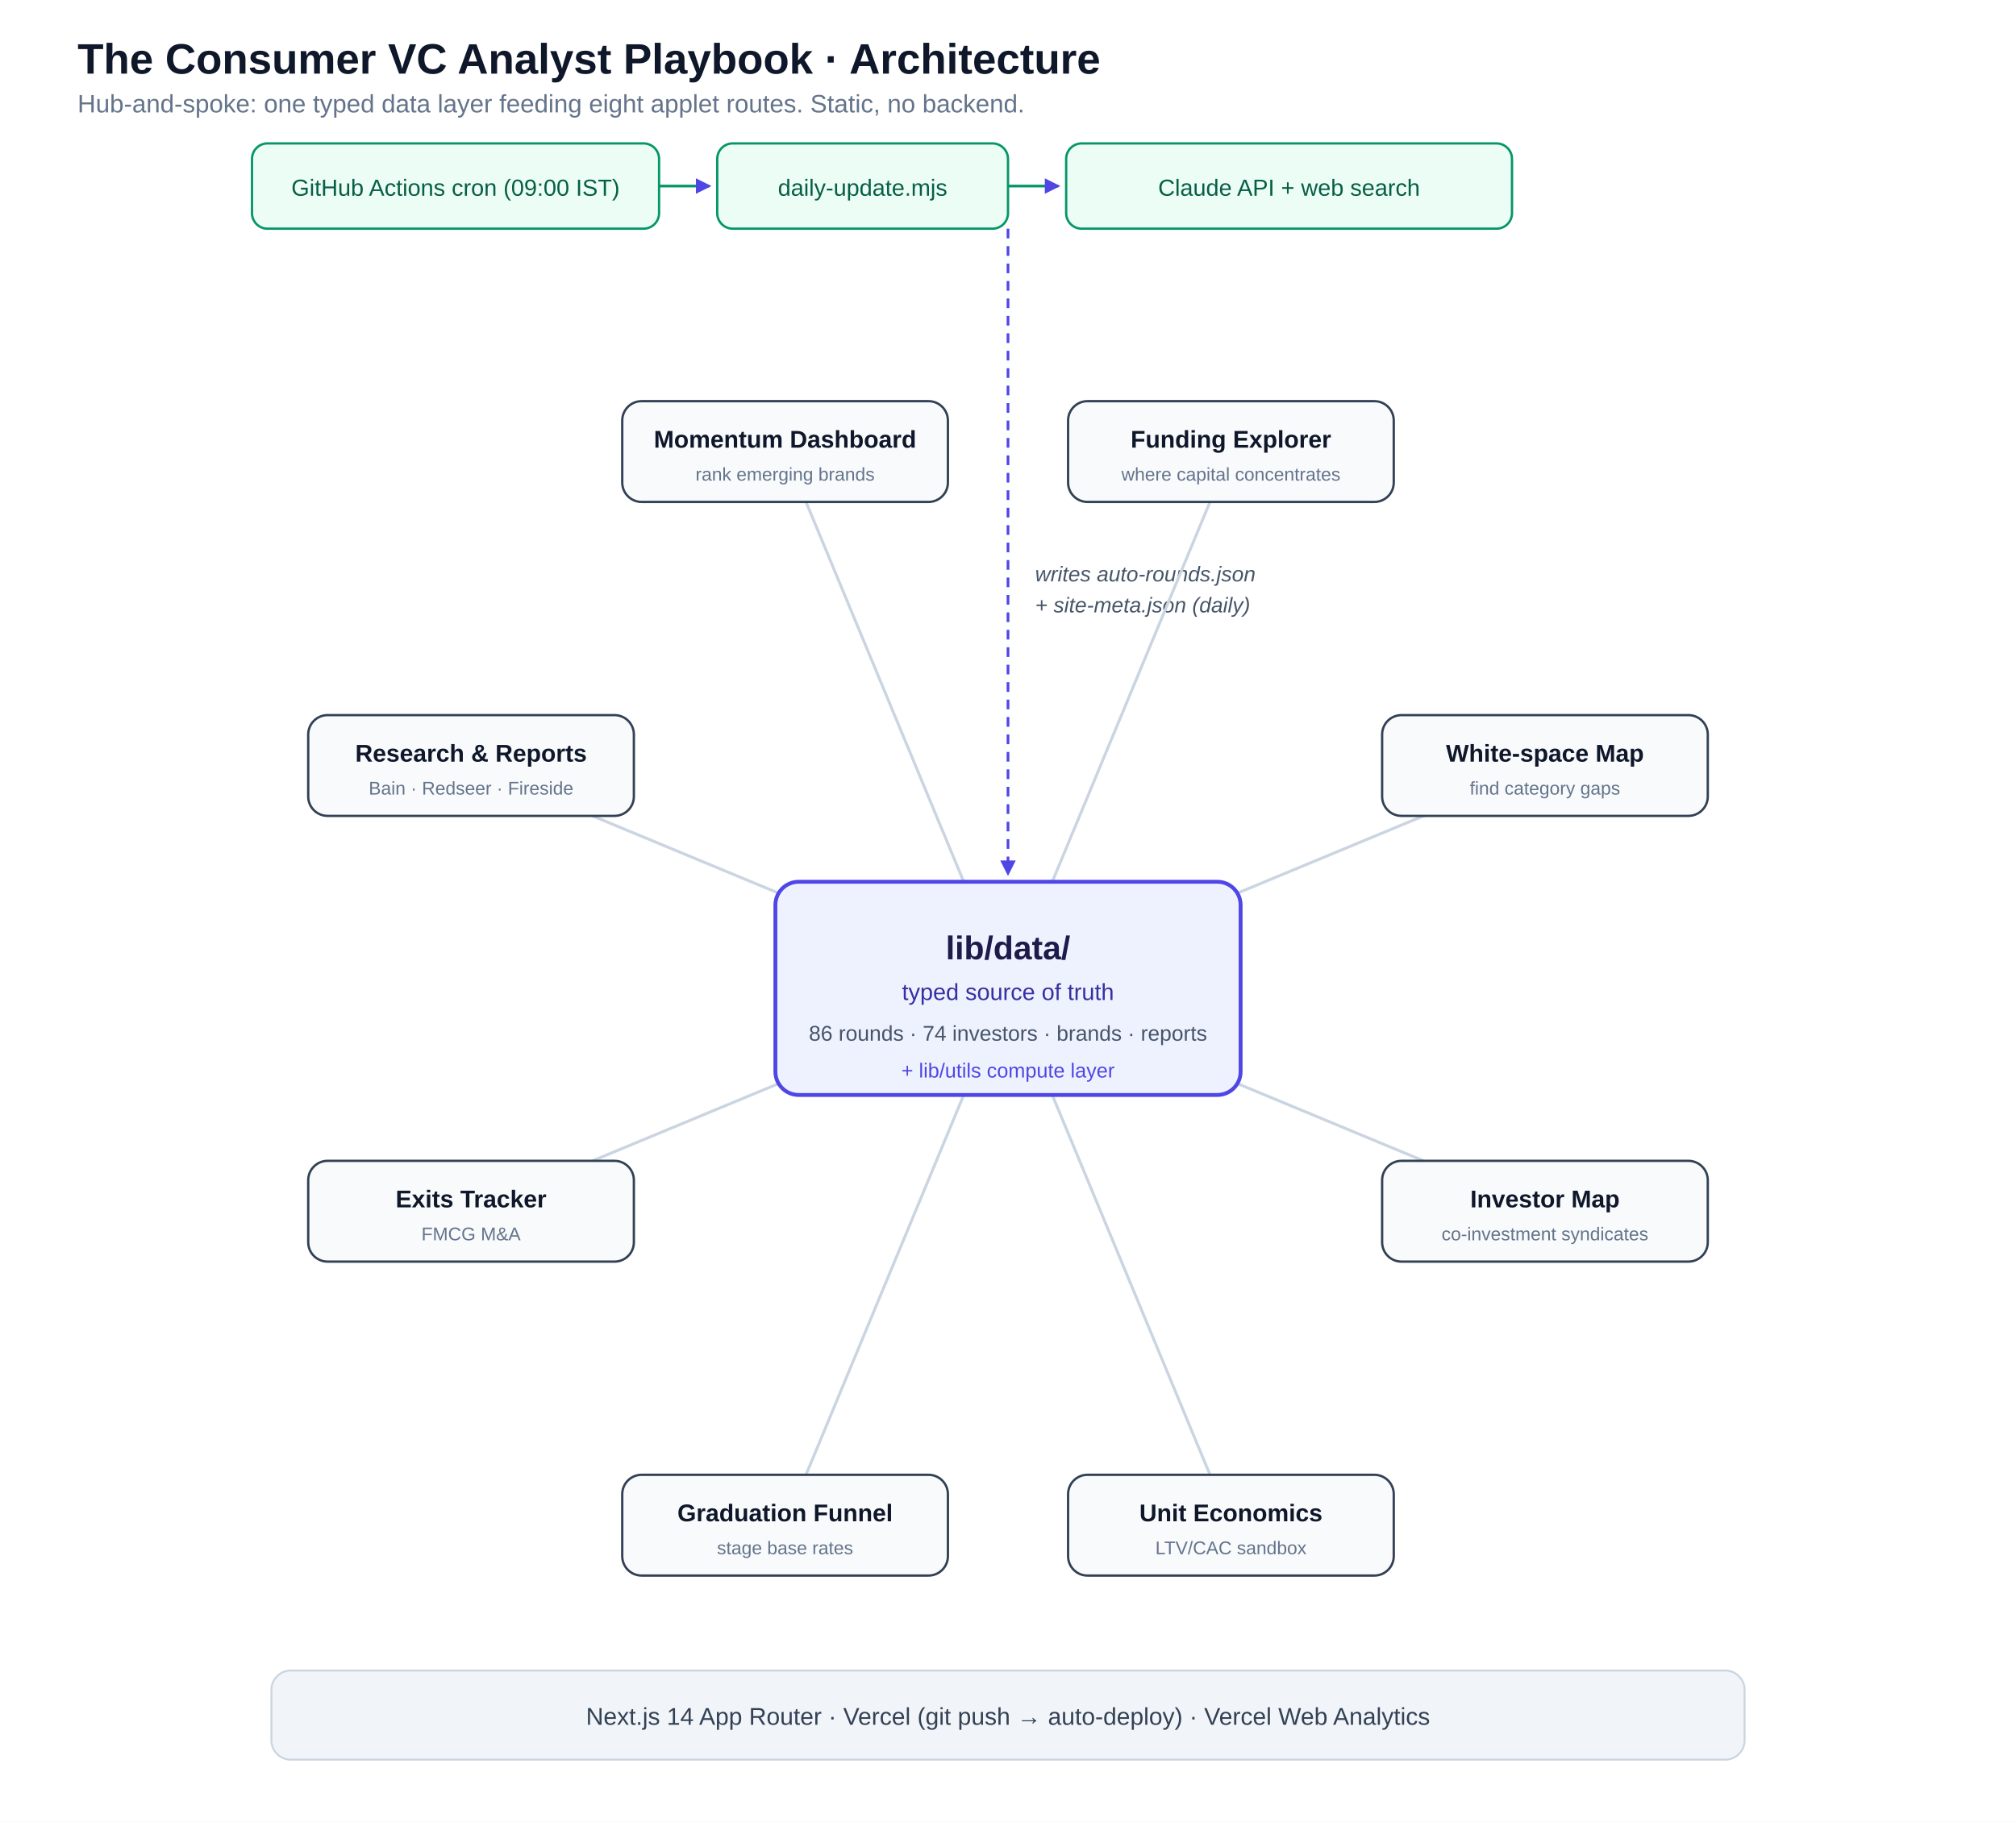
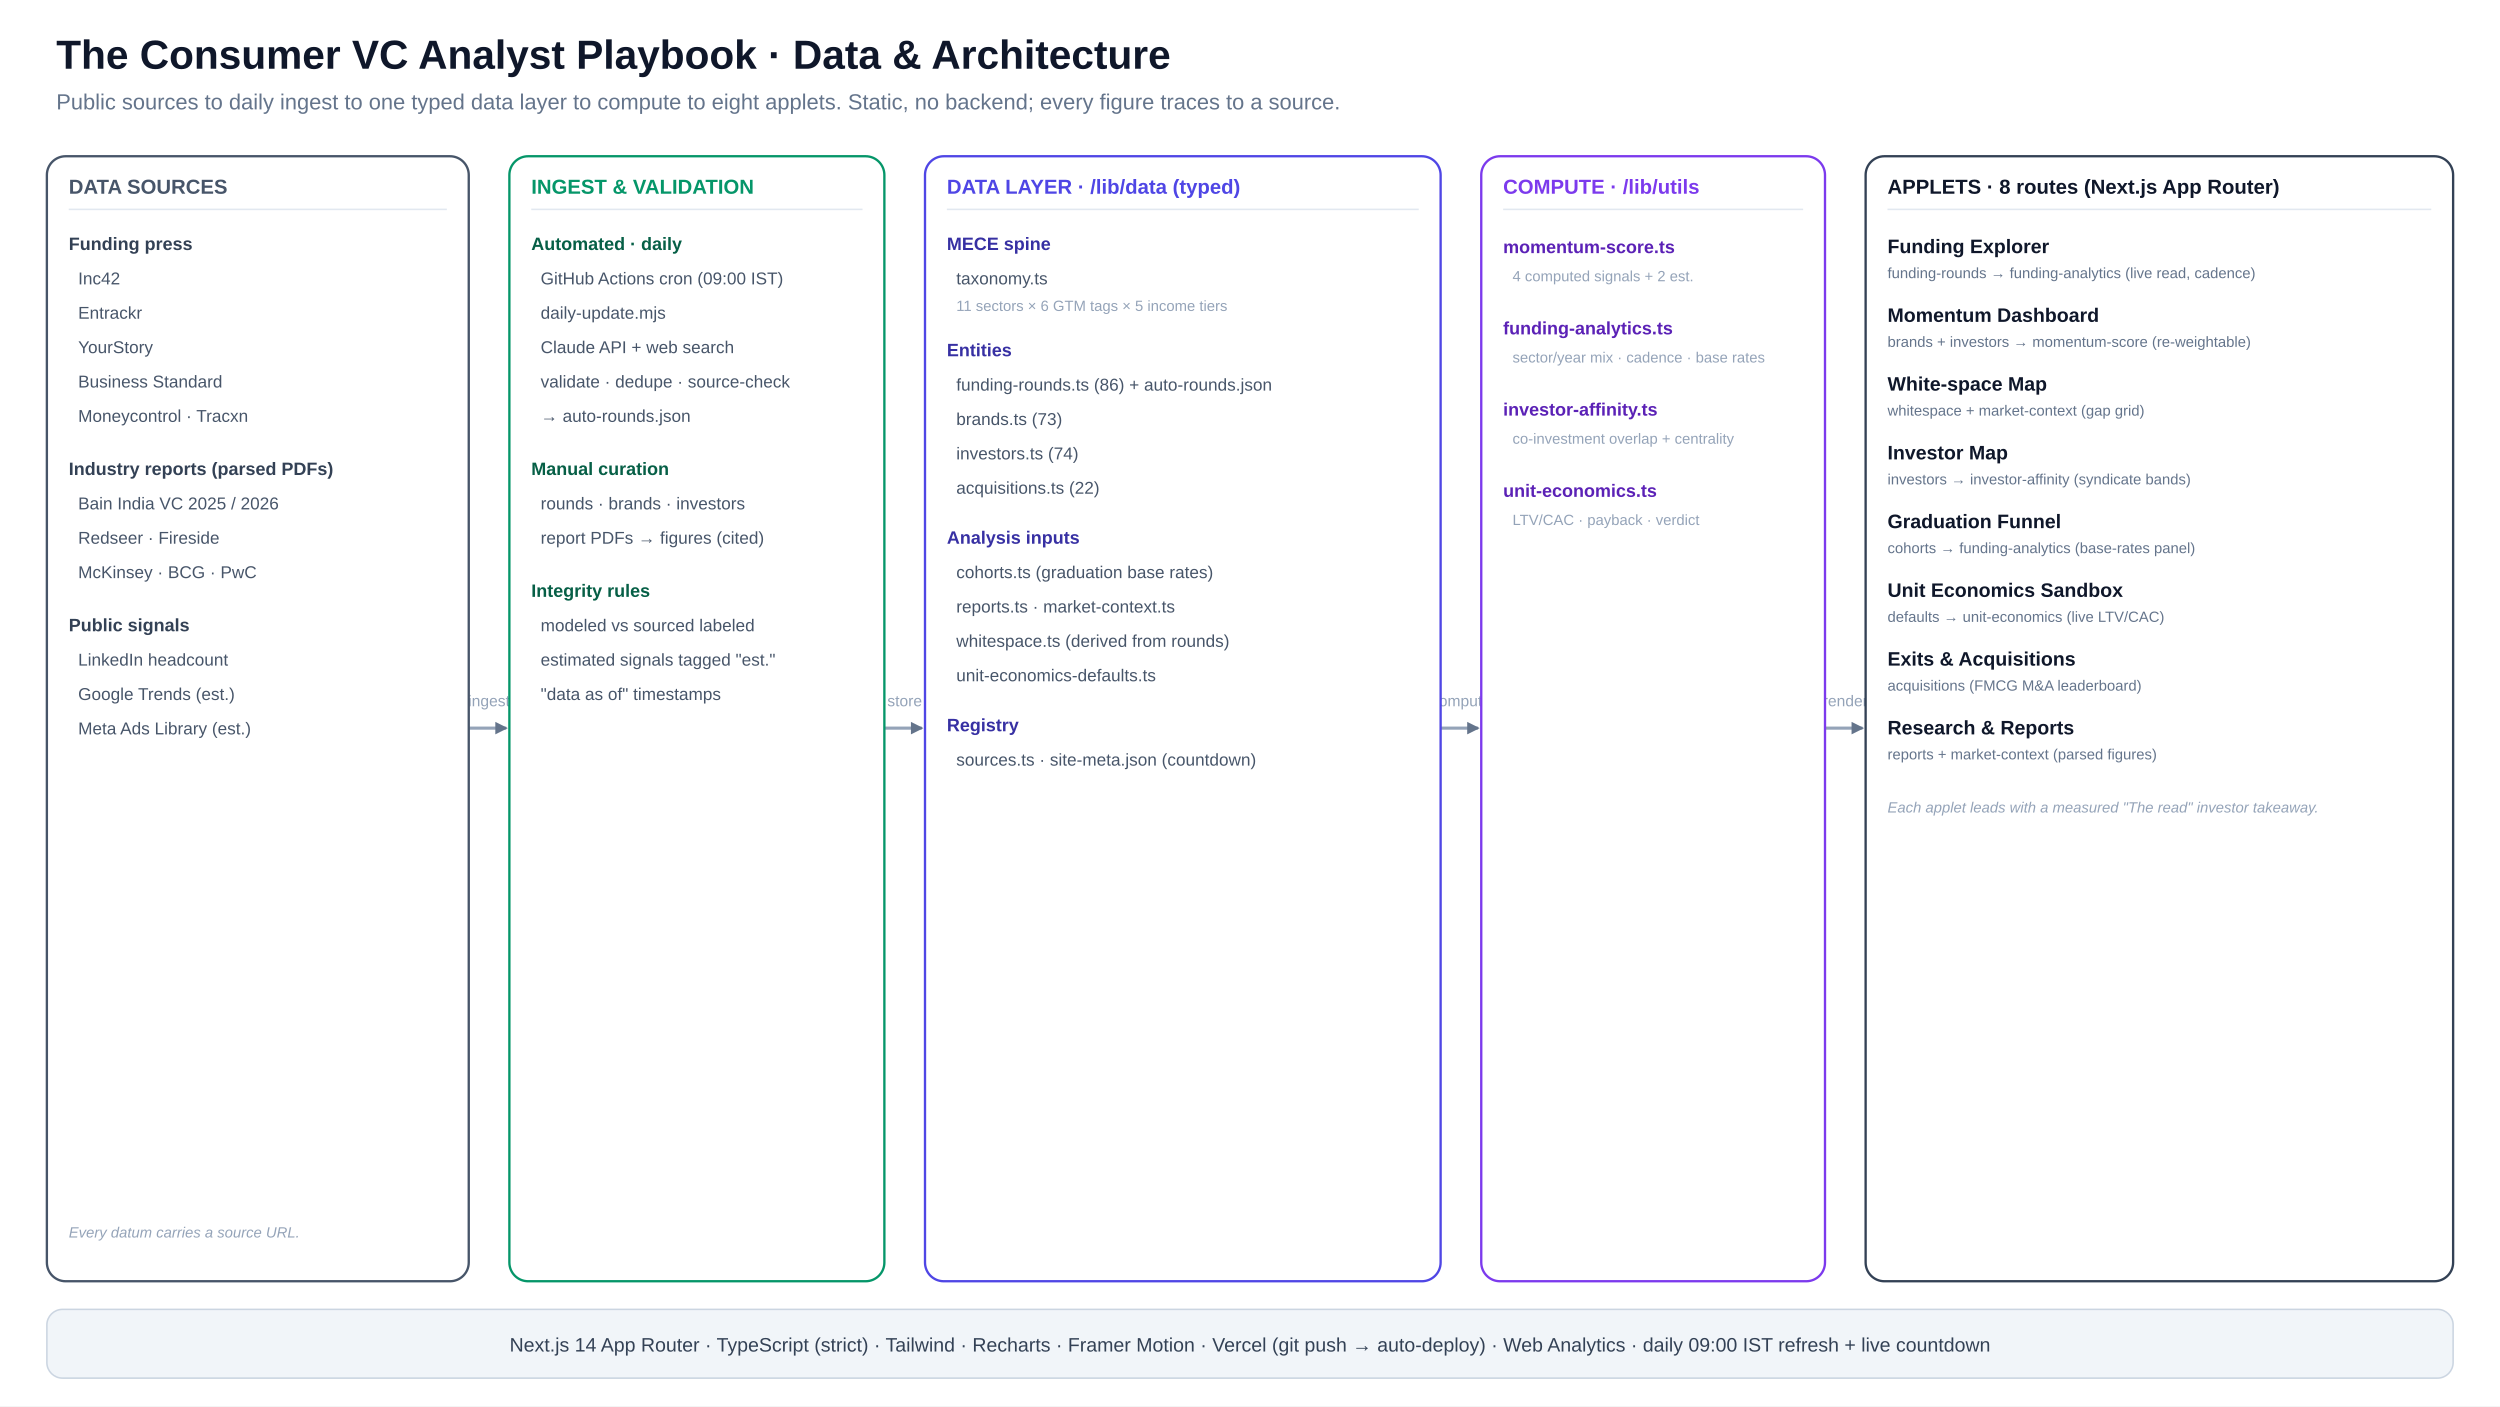
- <svg xmlns="http://www.w3.org/2000/svg" viewBox="0 0 1040 940" font-family="'Segoe UI', Arial, sans-serif">
+ <svg xmlns="http://www.w3.org/2000/svg" viewBox="0 0 1600 900" font-family="'Segoe UI', Arial, sans-serif">
  <defs>
-     <marker id="arrow" markerWidth="9" markerHeight="9" refX="7" refY="4" orient="auto" markerUnits="userSpaceOnUse">
-       <path d="M0,0 L8,4 L0,8 z" fill="#4f46e5" />
+     <marker id="flow" markerWidth="10" markerHeight="10" refX="7" refY="4" orient="auto" markerUnits="userSpaceOnUse">
+       <path d="M0,0 L8,4 L0,8 z" fill="#64748b" />
    </marker>
  </defs>
-   <rect x="0" y="0" width="1040" height="940" fill="#ffffff" />
-   <text x="40" y="38" font-size="22" font-weight="700" fill="#0f172a">The Consumer VC Analyst Playbook · Architecture</text>
-   <text x="40" y="58" font-size="13" fill="#64748b">Hub-and-spoke: one typed data layer feeding eight applet routes. Static, no backend.</text>
+   <rect x="0" y="0" width="1600" height="900" fill="#ffffff" />
+   <text x="36" y="44" font-size="26" font-weight="700" fill="#0f172a">The Consumer VC Analyst Playbook · Data &amp; Architecture</text>
+   <text x="36" y="70" font-size="14" fill="#64748b">Public sources to daily ingest to one typed data layer to compute to eight applets. Static, no backend; every figure traces to a source.</text>
  <g>
-     <rect x="130" y="74" width="210" height="44" rx="8" fill="#ecfdf5" stroke="#059669" stroke-width="1.2" />
-     <text x="235" y="101" font-size="12" fill="#065f46" text-anchor="middle">GitHub Actions cron (09:00 IST)</text>
-     <rect x="370" y="74" width="150" height="44" rx="8" fill="#ecfdf5" stroke="#059669" stroke-width="1.2" />
-     <text x="445" y="101" font-size="12" fill="#065f46" text-anchor="middle">daily-update.mjs</text>
-     <rect x="550" y="74" width="230" height="44" rx="8" fill="#ecfdf5" stroke="#059669" stroke-width="1.2" />
-     <text x="665" y="101" font-size="12" fill="#065f46" text-anchor="middle">Claude API + web search</text>
-     <line x1="340" y1="96" x2="366" y2="96" stroke="#059669" stroke-width="1.4" marker-end="url(#arrow)" />
-     <line x1="520" y1="96" x2="546" y2="96" stroke="#059669" stroke-width="1.4" marker-end="url(#arrow)" />
-     <line x1="520" y1="118" x2="520" y2="451" stroke="#4f46e5" stroke-width="1.4" stroke-dasharray="5 4" marker-end="url(#arrow)" />
-     <text x="534" y="300" font-size="11" font-style="italic" fill="#475569">writes auto-rounds.json</text>
-     <text x="534" y="316" font-size="11" font-style="italic" fill="#475569">+ site-meta.json (daily)</text>
+     <text x="313" y="452" font-size="10" fill="#94a3b8" text-anchor="middle">ingest</text>
+     <line x1="300" y1="466" x2="324" y2="466" stroke="#94a3b8" stroke-width="2" marker-end="url(#flow)" />
+     <text x="579" y="452" font-size="10" fill="#94a3b8" text-anchor="middle">store</text>
+     <line x1="566" y1="466" x2="590" y2="466" stroke="#94a3b8" stroke-width="2" marker-end="url(#flow)" />
+     <text x="935" y="452" font-size="10" fill="#94a3b8" text-anchor="middle">compute</text>
+     <line x1="922" y1="466" x2="946" y2="466" stroke="#94a3b8" stroke-width="2" marker-end="url(#flow)" />
+     <text x="1181" y="452" font-size="10" fill="#94a3b8" text-anchor="middle">render</text>
+     <line x1="1168" y1="466" x2="1192" y2="466" stroke="#94a3b8" stroke-width="2" marker-end="url(#flow)" />
  </g>
-   <g stroke="#cbd5e1" stroke-width="1.5">
-     <line x1="520" y1="510" x2="635" y2="233" />
-     <line x1="520" y1="510" x2="797" y2="395" />
-     <line x1="520" y1="510" x2="797" y2="625" />
-     <line x1="520" y1="510" x2="635" y2="787" />
-     <line x1="520" y1="510" x2="405" y2="787" />
-     <line x1="520" y1="510" x2="243" y2="625" />
-     <line x1="520" y1="510" x2="243" y2="395" />
-     <line x1="520" y1="510" x2="405" y2="233" />
+   <rect x="30" y="100" width="270" height="720" rx="12" fill="#ffffff" stroke="#475569" stroke-width="1.5" />
+   <text x="44" y="124" font-size="13" font-weight="700" fill="#475569">DATA SOURCES</text>
+   <line x1="44" y1="134" x2="286" y2="134" stroke="#e2e8f0" stroke-width="1" />
+   <text x="44" y="160" font-size="11.5" font-weight="700" fill="#334155">Funding press</text>
+   <text x="50" y="182" font-size="11" fill="#475569">Inc42</text>
+   <text x="50" y="204" font-size="11" fill="#475569">Entrackr</text>
+   <text x="50" y="226" font-size="11" fill="#475569">YourStory</text>
+   <text x="50" y="248" font-size="11" fill="#475569">Business Standard</text>
+   <text x="50" y="270" font-size="11" fill="#475569">Moneycontrol · Tracxn</text>
+   <text x="44" y="304" font-size="11.5" font-weight="700" fill="#334155">Industry reports (parsed PDFs)</text>
+   <text x="50" y="326" font-size="11" fill="#475569">Bain India VC 2025 / 2026</text>
+   <text x="50" y="348" font-size="11" fill="#475569">Redseer · Fireside</text>
+   <text x="50" y="370" font-size="11" fill="#475569">McKinsey · BCG · PwC</text>
+   <text x="44" y="404" font-size="11.5" font-weight="700" fill="#334155">Public signals</text>
+   <text x="50" y="426" font-size="11" fill="#475569">LinkedIn headcount</text>
+   <text x="50" y="448" font-size="11" fill="#475569">Google Trends (est.)</text>
+   <text x="50" y="470" font-size="11" fill="#475569">Meta Ads Library (est.)</text>
+   <text x="44" y="792" font-size="9.5" font-style="italic" fill="#94a3b8">Every datum carries a source URL.</text>
+   <rect x="326" y="100" width="240" height="720" rx="12" fill="#ffffff" stroke="#059669" stroke-width="1.5" />
+   <text x="340" y="124" font-size="13" font-weight="700" fill="#059669">INGEST &amp; VALIDATION</text>
+   <line x1="340" y1="134" x2="552" y2="134" stroke="#e2e8f0" stroke-width="1" />
+   <text x="340" y="160" font-size="11.5" font-weight="700" fill="#065f46">Automated · daily</text>
+   <text x="346" y="182" font-size="11" fill="#475569">GitHub Actions cron (09:00 IST)</text>
+   <text x="346" y="204" font-size="11" fill="#475569">daily-update.mjs</text>
+   <text x="346" y="226" font-size="11" fill="#475569">Claude API + web search</text>
+   <text x="346" y="248" font-size="11" fill="#475569">validate · dedupe · source-check</text>
+   <text x="346" y="270" font-size="11" fill="#475569">→ auto-rounds.json</text>
+   <text x="340" y="304" font-size="11.5" font-weight="700" fill="#065f46">Manual curation</text>
+   <text x="346" y="326" font-size="11" fill="#475569">rounds · brands · investors</text>
+   <text x="346" y="348" font-size="11" fill="#475569">report PDFs → figures (cited)</text>
+   <text x="340" y="382" font-size="11.5" font-weight="700" fill="#065f46">Integrity rules</text>
+   <text x="346" y="404" font-size="11" fill="#475569">modeled vs sourced labeled</text>
+   <text x="346" y="426" font-size="11" fill="#475569">estimated signals tagged "est."</text>
+   <text x="346" y="448" font-size="11" fill="#475569">"data as of" timestamps</text>
+   <rect x="592" y="100" width="330" height="720" rx="12" fill="#ffffff" stroke="#4f46e5" stroke-width="1.5" />
+   <text x="606" y="124" font-size="13" font-weight="700" fill="#4f46e5">DATA LAYER · /lib/data (typed)</text>
+   <line x1="606" y1="134" x2="908" y2="134" stroke="#e2e8f0" stroke-width="1" />
+   <text x="606" y="160" font-size="11.5" font-weight="700" fill="#3730a3">MECE spine</text>
+   <text x="612" y="182" font-size="11" fill="#475569">taxonomy.ts</text>
+   <text x="612" y="199" font-size="9.5" fill="#94a3b8">11 sectors × 6 GTM tags × 5 income tiers</text>
+   <text x="606" y="228" font-size="11.5" font-weight="700" fill="#3730a3">Entities</text>
+   <text x="612" y="250" font-size="11" fill="#475569">funding-rounds.ts (86) + auto-rounds.json</text>
+   <text x="612" y="272" font-size="11" fill="#475569">brands.ts (73)</text>
+   <text x="612" y="294" font-size="11" fill="#475569">investors.ts (74)</text>
+   <text x="612" y="316" font-size="11" fill="#475569">acquisitions.ts (22)</text>
+   <text x="606" y="348" font-size="11.5" font-weight="700" fill="#3730a3">Analysis inputs</text>
+   <text x="612" y="370" font-size="11" fill="#475569">cohorts.ts (graduation base rates)</text>
+   <text x="612" y="392" font-size="11" fill="#475569">reports.ts · market-context.ts</text>
+   <text x="612" y="414" font-size="11" fill="#475569">whitespace.ts (derived from rounds)</text>
+   <text x="612" y="436" font-size="11" fill="#475569">unit-economics-defaults.ts</text>
+   <text x="606" y="468" font-size="11.5" font-weight="700" fill="#3730a3">Registry</text>
+   <text x="612" y="490" font-size="11" fill="#475569">sources.ts · site-meta.json (countdown)</text>
+   <rect x="948" y="100" width="220" height="720" rx="12" fill="#ffffff" stroke="#7c3aed" stroke-width="1.5" />
+   <text x="962" y="124" font-size="13" font-weight="700" fill="#7c3aed">COMPUTE · /lib/utils</text>
+   <line x1="962" y1="134" x2="1154" y2="134" stroke="#e2e8f0" stroke-width="1" />
+   <text x="962" y="162" font-size="11.5" font-weight="700" fill="#5b21b6">momentum-score.ts</text>
+   <text x="968" y="180" font-size="9.5" fill="#94a3b8">4 computed signals + 2 est.</text>
+   <text x="962" y="214" font-size="11.5" font-weight="700" fill="#5b21b6">funding-analytics.ts</text>
+   <text x="968" y="232" font-size="9.5" fill="#94a3b8">sector/year mix · cadence · base rates</text>
+   <text x="962" y="266" font-size="11.5" font-weight="700" fill="#5b21b6">investor-affinity.ts</text>
+   <text x="968" y="284" font-size="9.5" fill="#94a3b8">co-investment overlap + centrality</text>
+   <text x="962" y="318" font-size="11.5" font-weight="700" fill="#5b21b6">unit-economics.ts</text>
+   <text x="968" y="336" font-size="9.5" fill="#94a3b8">LTV/CAC · payback · verdict</text>
+   <rect x="1194" y="100" width="376" height="720" rx="12" fill="#ffffff" stroke="#334155" stroke-width="1.5" />
+   <text x="1208" y="124" font-size="13" font-weight="700" fill="#0f172a">APPLETS · 8 routes (Next.js App Router)</text>
+   <line x1="1208" y1="134" x2="1556" y2="134" stroke="#e2e8f0" stroke-width="1" />
+   <g>
+     <text x="1208" y="162" font-size="12.5" font-weight="700" fill="#0f172a">Funding Explorer</text>
+     <text x="1208" y="178" font-size="9.5" fill="#64748b">funding-rounds → funding-analytics (live read, cadence)</text>
+     <text x="1208" y="206" font-size="12.5" font-weight="700" fill="#0f172a">Momentum Dashboard</text>
+     <text x="1208" y="222" font-size="9.5" fill="#64748b">brands + investors → momentum-score (re-weightable)</text>
+     <text x="1208" y="250" font-size="12.5" font-weight="700" fill="#0f172a">White-space Map</text>
+     <text x="1208" y="266" font-size="9.5" fill="#64748b">whitespace + market-context (gap grid)</text>
+     <text x="1208" y="294" font-size="12.5" font-weight="700" fill="#0f172a">Investor Map</text>
+     <text x="1208" y="310" font-size="9.5" fill="#64748b">investors → investor-affinity (syndicate bands)</text>
+     <text x="1208" y="338" font-size="12.5" font-weight="700" fill="#0f172a">Graduation Funnel</text>
+     <text x="1208" y="354" font-size="9.5" fill="#64748b">cohorts → funding-analytics (base-rates panel)</text>
+     <text x="1208" y="382" font-size="12.5" font-weight="700" fill="#0f172a">Unit Economics Sandbox</text>
+     <text x="1208" y="398" font-size="9.5" fill="#64748b">defaults → unit-economics (live LTV/CAC)</text>
+     <text x="1208" y="426" font-size="12.5" font-weight="700" fill="#0f172a">Exits &amp; Acquisitions</text>
+     <text x="1208" y="442" font-size="9.5" fill="#64748b">acquisitions (FMCG M&amp;A leaderboard)</text>
+     <text x="1208" y="470" font-size="12.5" font-weight="700" fill="#0f172a">Research &amp; Reports</text>
+     <text x="1208" y="486" font-size="9.5" fill="#64748b">reports + market-context (parsed figures)</text>
  </g>
-   <rect x="400" y="455" width="240" height="110" rx="12" fill="#eef2ff" stroke="#4f46e5" stroke-width="2" />
-   <text x="520" y="495" font-size="17" font-weight="700" fill="#1e1b4b" text-anchor="middle">lib/data/</text>
-   <text x="520" y="516" font-size="12" fill="#3730a3" text-anchor="middle">typed source of truth</text>
-   <text x="520" y="537" font-size="11" fill="#475569" text-anchor="middle">86 rounds · 74 investors · brands · reports</text>
-   <text x="520" y="556" font-size="10.5" fill="#4f46e5" text-anchor="middle">+ lib/utils compute layer</text>
-   <g>
-     <rect x="321" y="207" width="168" height="52" rx="10" fill="#f8fafc" stroke="#334155" stroke-width="1.2" />
-     <text x="405" y="231" font-size="12.5" font-weight="600" fill="#0f172a" text-anchor="middle">Momentum Dashboard</text>
-     <text x="405" y="248" font-size="9.5" fill="#64748b" text-anchor="middle">rank emerging brands</text>
-     <rect x="551" y="207" width="168" height="52" rx="10" fill="#f8fafc" stroke="#334155" stroke-width="1.2" />
-     <text x="635" y="231" font-size="12.5" font-weight="600" fill="#0f172a" text-anchor="middle">Funding Explorer</text>
-     <text x="635" y="248" font-size="9.5" fill="#64748b" text-anchor="middle">where capital concentrates</text>
-     <rect x="713" y="369" width="168" height="52" rx="10" fill="#f8fafc" stroke="#334155" stroke-width="1.2" />
-     <text x="797" y="393" font-size="12.5" font-weight="600" fill="#0f172a" text-anchor="middle">White-space Map</text>
-     <text x="797" y="410" font-size="9.5" fill="#64748b" text-anchor="middle">find category gaps</text>
-     <rect x="713" y="599" width="168" height="52" rx="10" fill="#f8fafc" stroke="#334155" stroke-width="1.2" />
-     <text x="797" y="623" font-size="12.5" font-weight="600" fill="#0f172a" text-anchor="middle">Investor Map</text>
-     <text x="797" y="640" font-size="9.5" fill="#64748b" text-anchor="middle">co-investment syndicates</text>
-     <rect x="551" y="761" width="168" height="52" rx="10" fill="#f8fafc" stroke="#334155" stroke-width="1.2" />
-     <text x="635" y="785" font-size="12.5" font-weight="600" fill="#0f172a" text-anchor="middle">Unit Economics</text>
-     <text x="635" y="802" font-size="9.5" fill="#64748b" text-anchor="middle">LTV/CAC sandbox</text>
-     <rect x="321" y="761" width="168" height="52" rx="10" fill="#f8fafc" stroke="#334155" stroke-width="1.2" />
-     <text x="405" y="785" font-size="12.5" font-weight="600" fill="#0f172a" text-anchor="middle">Graduation Funnel</text>
-     <text x="405" y="802" font-size="9.5" fill="#64748b" text-anchor="middle">stage base rates</text>
-     <rect x="159" y="599" width="168" height="52" rx="10" fill="#f8fafc" stroke="#334155" stroke-width="1.2" />
-     <text x="243" y="623" font-size="12.5" font-weight="600" fill="#0f172a" text-anchor="middle">Exits Tracker</text>
-     <text x="243" y="640" font-size="9.5" fill="#64748b" text-anchor="middle">FMCG M&amp;A</text>
-     <rect x="159" y="369" width="168" height="52" rx="10" fill="#f8fafc" stroke="#334155" stroke-width="1.2" />
-     <text x="243" y="393" font-size="12.5" font-weight="600" fill="#0f172a" text-anchor="middle">Research &amp; Reports</text>
-     <text x="243" y="410" font-size="9.5" fill="#64748b" text-anchor="middle">Bain · Redseer · Fireside</text>
-   </g>
-   <rect x="140" y="862" width="760" height="46" rx="10" fill="#f1f5f9" stroke="#cbd5e1" stroke-width="1" />
-   <text x="520" y="890" font-size="12.5" fill="#334155" text-anchor="middle">Next.js 14 App Router    ·    Vercel (git push → auto-deploy)    ·    Vercel Web Analytics</text>
+   <text x="1208" y="520" font-size="9.5" font-style="italic" fill="#94a3b8">Each applet leads with a measured "The read" investor takeaway.</text>
+   <rect x="30" y="838" width="1540" height="44" rx="10" fill="#f1f5f9" stroke="#cbd5e1" stroke-width="1" />
+   <text x="800" y="865" font-size="12.5" fill="#334155" text-anchor="middle">Next.js 14 App Router  ·  TypeScript (strict)  ·  Tailwind · Recharts · Framer Motion  ·  Vercel (git push → auto-deploy)  ·  Web Analytics  ·  daily 09:00 IST refresh + live countdown</text>
</svg>
